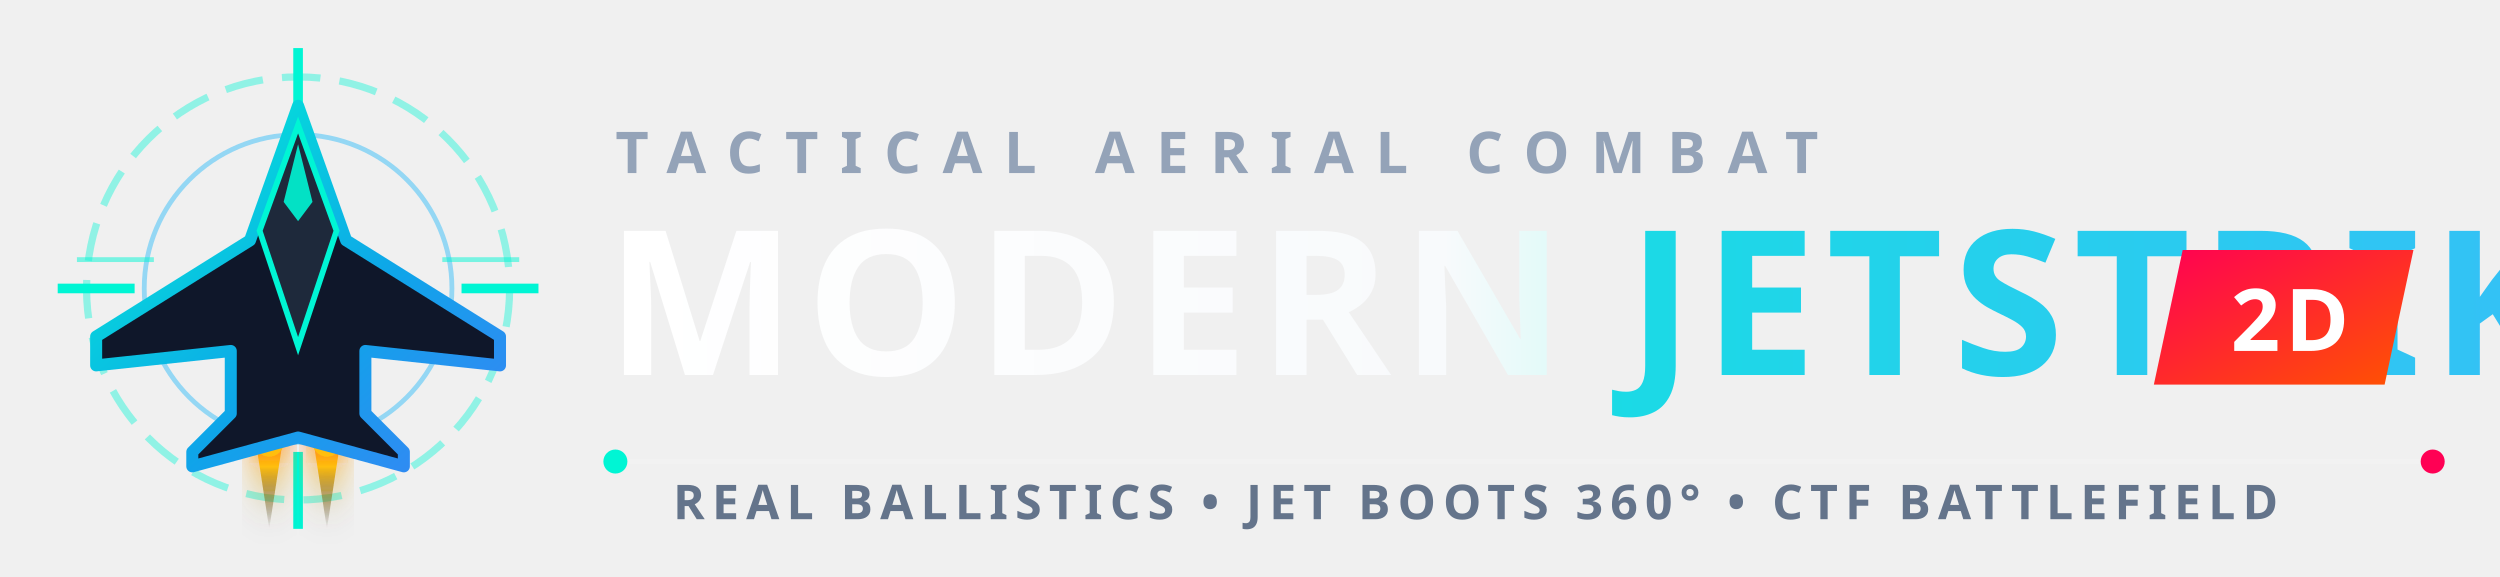
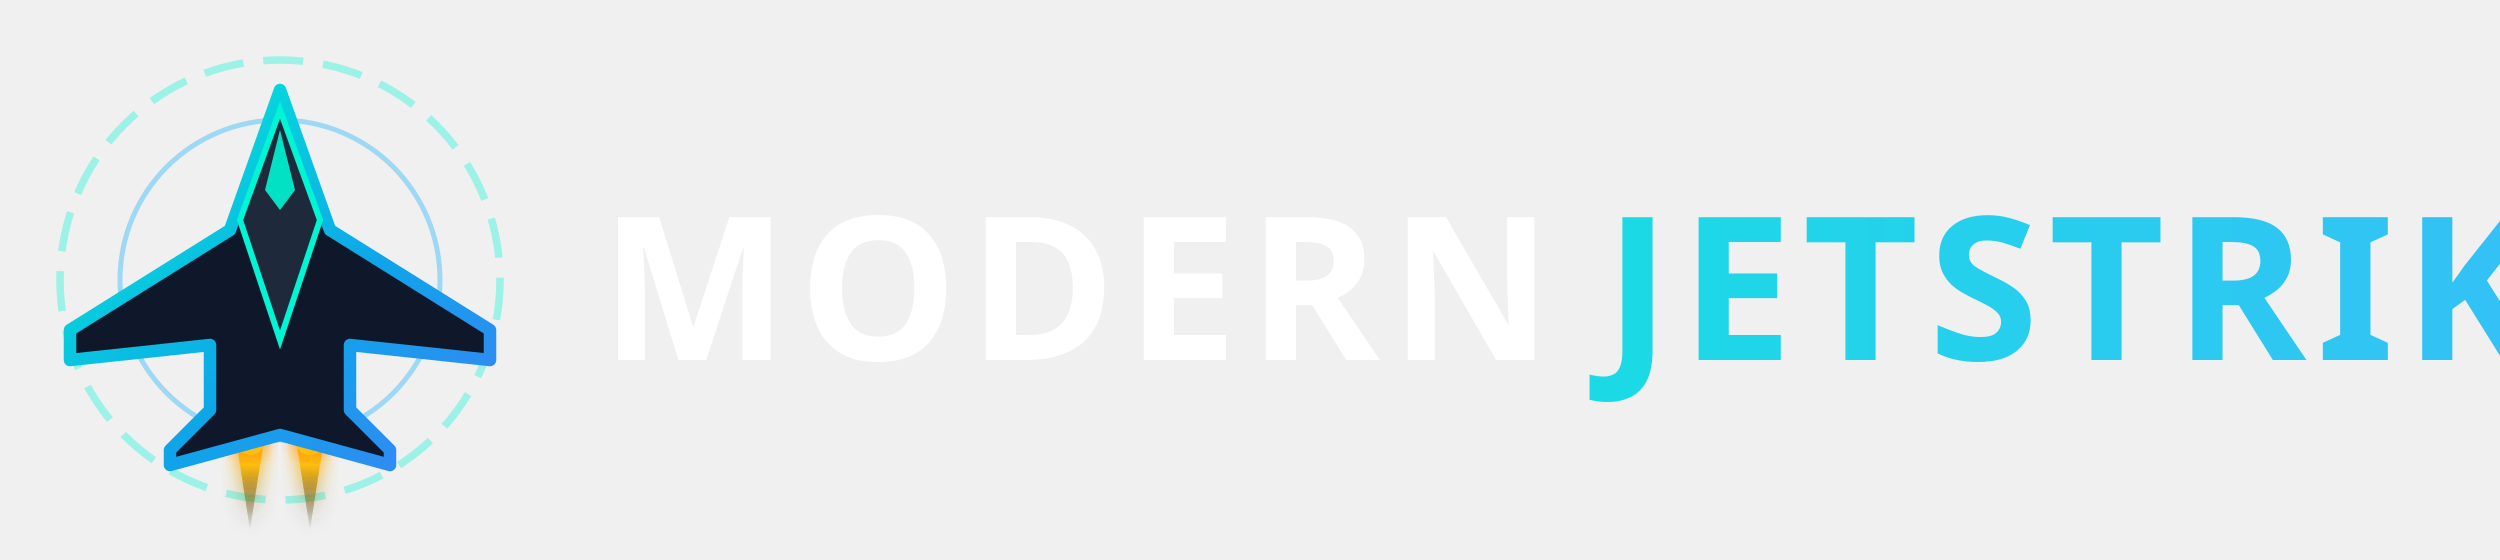
- <svg xmlns="http://www.w3.org/2000/svg" viewBox="0 0 520 120" width="100%" height="100%" fill="none">
+ <svg xmlns="http://www.w3.org/2000/svg" viewBox="0 0 250 56" width="100%" height="100%" fill="none">
  <defs>
    <linearGradient id="jetGrad" x1="0%" y1="0%" x2="100%" y2="100%">
      <stop offset="0%" stop-color="#00f5d4" />
      <stop offset="60%" stop-color="#0ea5e9" />
      <stop offset="100%" stop-color="#3b82f6" />
    </linearGradient>
    <linearGradient id="thrustGrad" x1="0%" y1="0%" x2="0%" y2="100%">
      <stop offset="0%" stop-color="#ff0054" />
      <stop offset="50%" stop-color="#ffbe0b" />
      <stop offset="100%" stop-color="transparent" />
    </linearGradient>
-     <linearGradient id="textGrad" x1="0%" y1="0%" x2="100%" y2="0%">
-       <stop offset="0%" stop-color="#ffffff" />
-       <stop offset="40%" stop-color="#f8fafc" />
-       <stop offset="100%" stop-color="#00f5d4" />
-     </linearGradient>
    <linearGradient id="accentGrad" x1="0%" y1="0%" x2="100%" y2="0%">
      <stop offset="0%" stop-color="#00f5d4" />
      <stop offset="100%" stop-color="#38bdf8" />
    </linearGradient>
-     <linearGradient id="badgeGrad" x1="0%" y1="0%" x2="100%" y2="100%">
-       <stop offset="0%" stop-color="#ff0054" />
-       <stop offset="100%" stop-color="#ff5400" />
-     </linearGradient>
    <filter id="glow" x="-20%" y="-20%" width="140%" height="140%">
-       <feGaussianBlur stdDeviation="3.5" result="coloredBlur" />
+       <feGaussianBlur stdDeviation="2" result="coloredBlur" />
      <feMerge>
        <feMergeNode in="coloredBlur" />
        <feMergeNode in="SourceGraphic" />
      </feMerge>
    </filter>
  </defs>
-   <g transform="translate(10, 8)">
-     <circle cx="52" cy="52" r="44" stroke="#00f5d4" stroke-width="1.5" stroke-dasharray="8 4" opacity="0.4" />
-     <circle cx="52" cy="52" r="32" stroke="#38bdf8" stroke-width="1" opacity="0.5" />
-     <line x1="52" y1="2" x2="52" y2="18" stroke="#00f5d4" stroke-width="2" />
-     <line x1="52" y1="86" x2="52" y2="102" stroke="#00f5d4" stroke-width="2" />
-     <line x1="2" y1="52" x2="18" y2="52" stroke="#00f5d4" stroke-width="2" />
-     <line x1="86" y1="52" x2="102" y2="52" stroke="#00f5d4" stroke-width="2" />
+   <g transform="translate(2, 2) scale(0.5)">
+     <circle cx="52" cy="52" r="44" stroke="#00f5d4" stroke-width="1.5" stroke-dasharray="8 4" opacity="0.35" />
+     <circle cx="52" cy="52" r="32" stroke="#38bdf8" stroke-width="1" opacity="0.45" />
    <path d="M42 76 L46 102 L50 76 Z" fill="url(#thrustGrad)" filter="url(#glow)" />
    <path d="M54 76 L58 102 L62 76 Z" fill="url(#thrustGrad)" filter="url(#glow)" />
    <circle cx="46" cy="84" r="3" fill="#ffbe0b" filter="url(#glow)" />
    <circle cx="58" cy="84" r="3" fill="#ffbe0b" filter="url(#glow)" />
    <path d="M52 14 L62 42 L94 62 L94 68 L66 65 L66 78 L74 86 L74 89 L52 83 L30 89 L30 86 L38 78 L38 65 L10 68 L10 62 L42 42 Z" fill="#0f172a" stroke="url(#jetGrad)" stroke-width="2.5" stroke-linejoin="round" />
    <path d="M52 18 L60 40 L52 64 L44 40 Z" fill="#1e293b" stroke="#00f5d4" stroke-width="1.2" />
    <polygon points="52,22 55,34 52,38 49,34" fill="#00f5d4" opacity="0.9" />
-     <line x1="6" y1="46" x2="22" y2="46" stroke="#00f5d4" stroke-width="1" opacity="0.5" />
-     <line x1="82" y1="46" x2="98" y2="46" stroke="#00f5d4" stroke-width="1" opacity="0.5" />
  </g>
-   <g transform="translate(126, 12)">
-     <text x="2" y="24" font-family="'Chakra Petch', 'Arial Black', sans-serif" font-size="12" font-weight="700" fill="#94a3b8" letter-spacing="4.5">TACTICAL AERIAL COMBAT</text>
-     <text x="0" y="66" font-family="'Chakra Petch', 'Rubik', 'Arial Black', sans-serif" font-size="42" font-weight="900" fill="url(#textGrad)" letter-spacing="2">MODERN <tspan fill="url(#accentGrad)" filter="url(#glow)">JETSTRIKE</tspan>
+   <g transform="translate(60, 36)">
+     <text font-family="'Chakra Petch', 'Rubik', sans-serif" font-size="20" font-weight="900" letter-spacing="1">
+       <tspan fill="#ffffff">MODERN </tspan>
+       <tspan fill="url(#accentGrad)" filter="url(#glow)">JETSTRIKE</tspan>
    </text>
-     <g transform="translate(328, 40)">
-       <polygon points="0,0 48,0 42,28 -6,28" fill="url(#badgeGrad)" />
-       <text x="10" y="21" font-family="'Chakra Petch', 'Arial Black', sans-serif" font-size="18" font-weight="900" fill="#ffffff" letter-spacing="1">2D</text>
-     </g>
-     <line x1="2" y1="84" x2="380" y2="84" stroke="rgba(255,255,255,0.12)" stroke-width="1" />
-     <circle cx="2" cy="84" r="2.5" fill="#00f5d4" />
-     <circle cx="380" cy="84" r="2.5" fill="#ff0054" />
-     <text x="14" y="96" font-family="'Rubik', 'Segoe UI', sans-serif" font-size="10" font-weight="600" fill="#64748b" letter-spacing="1.5">REAL BALLISTICS • JET BOOTS 360° • CTF BATTLEFIELD</text>
  </g>
</svg>
